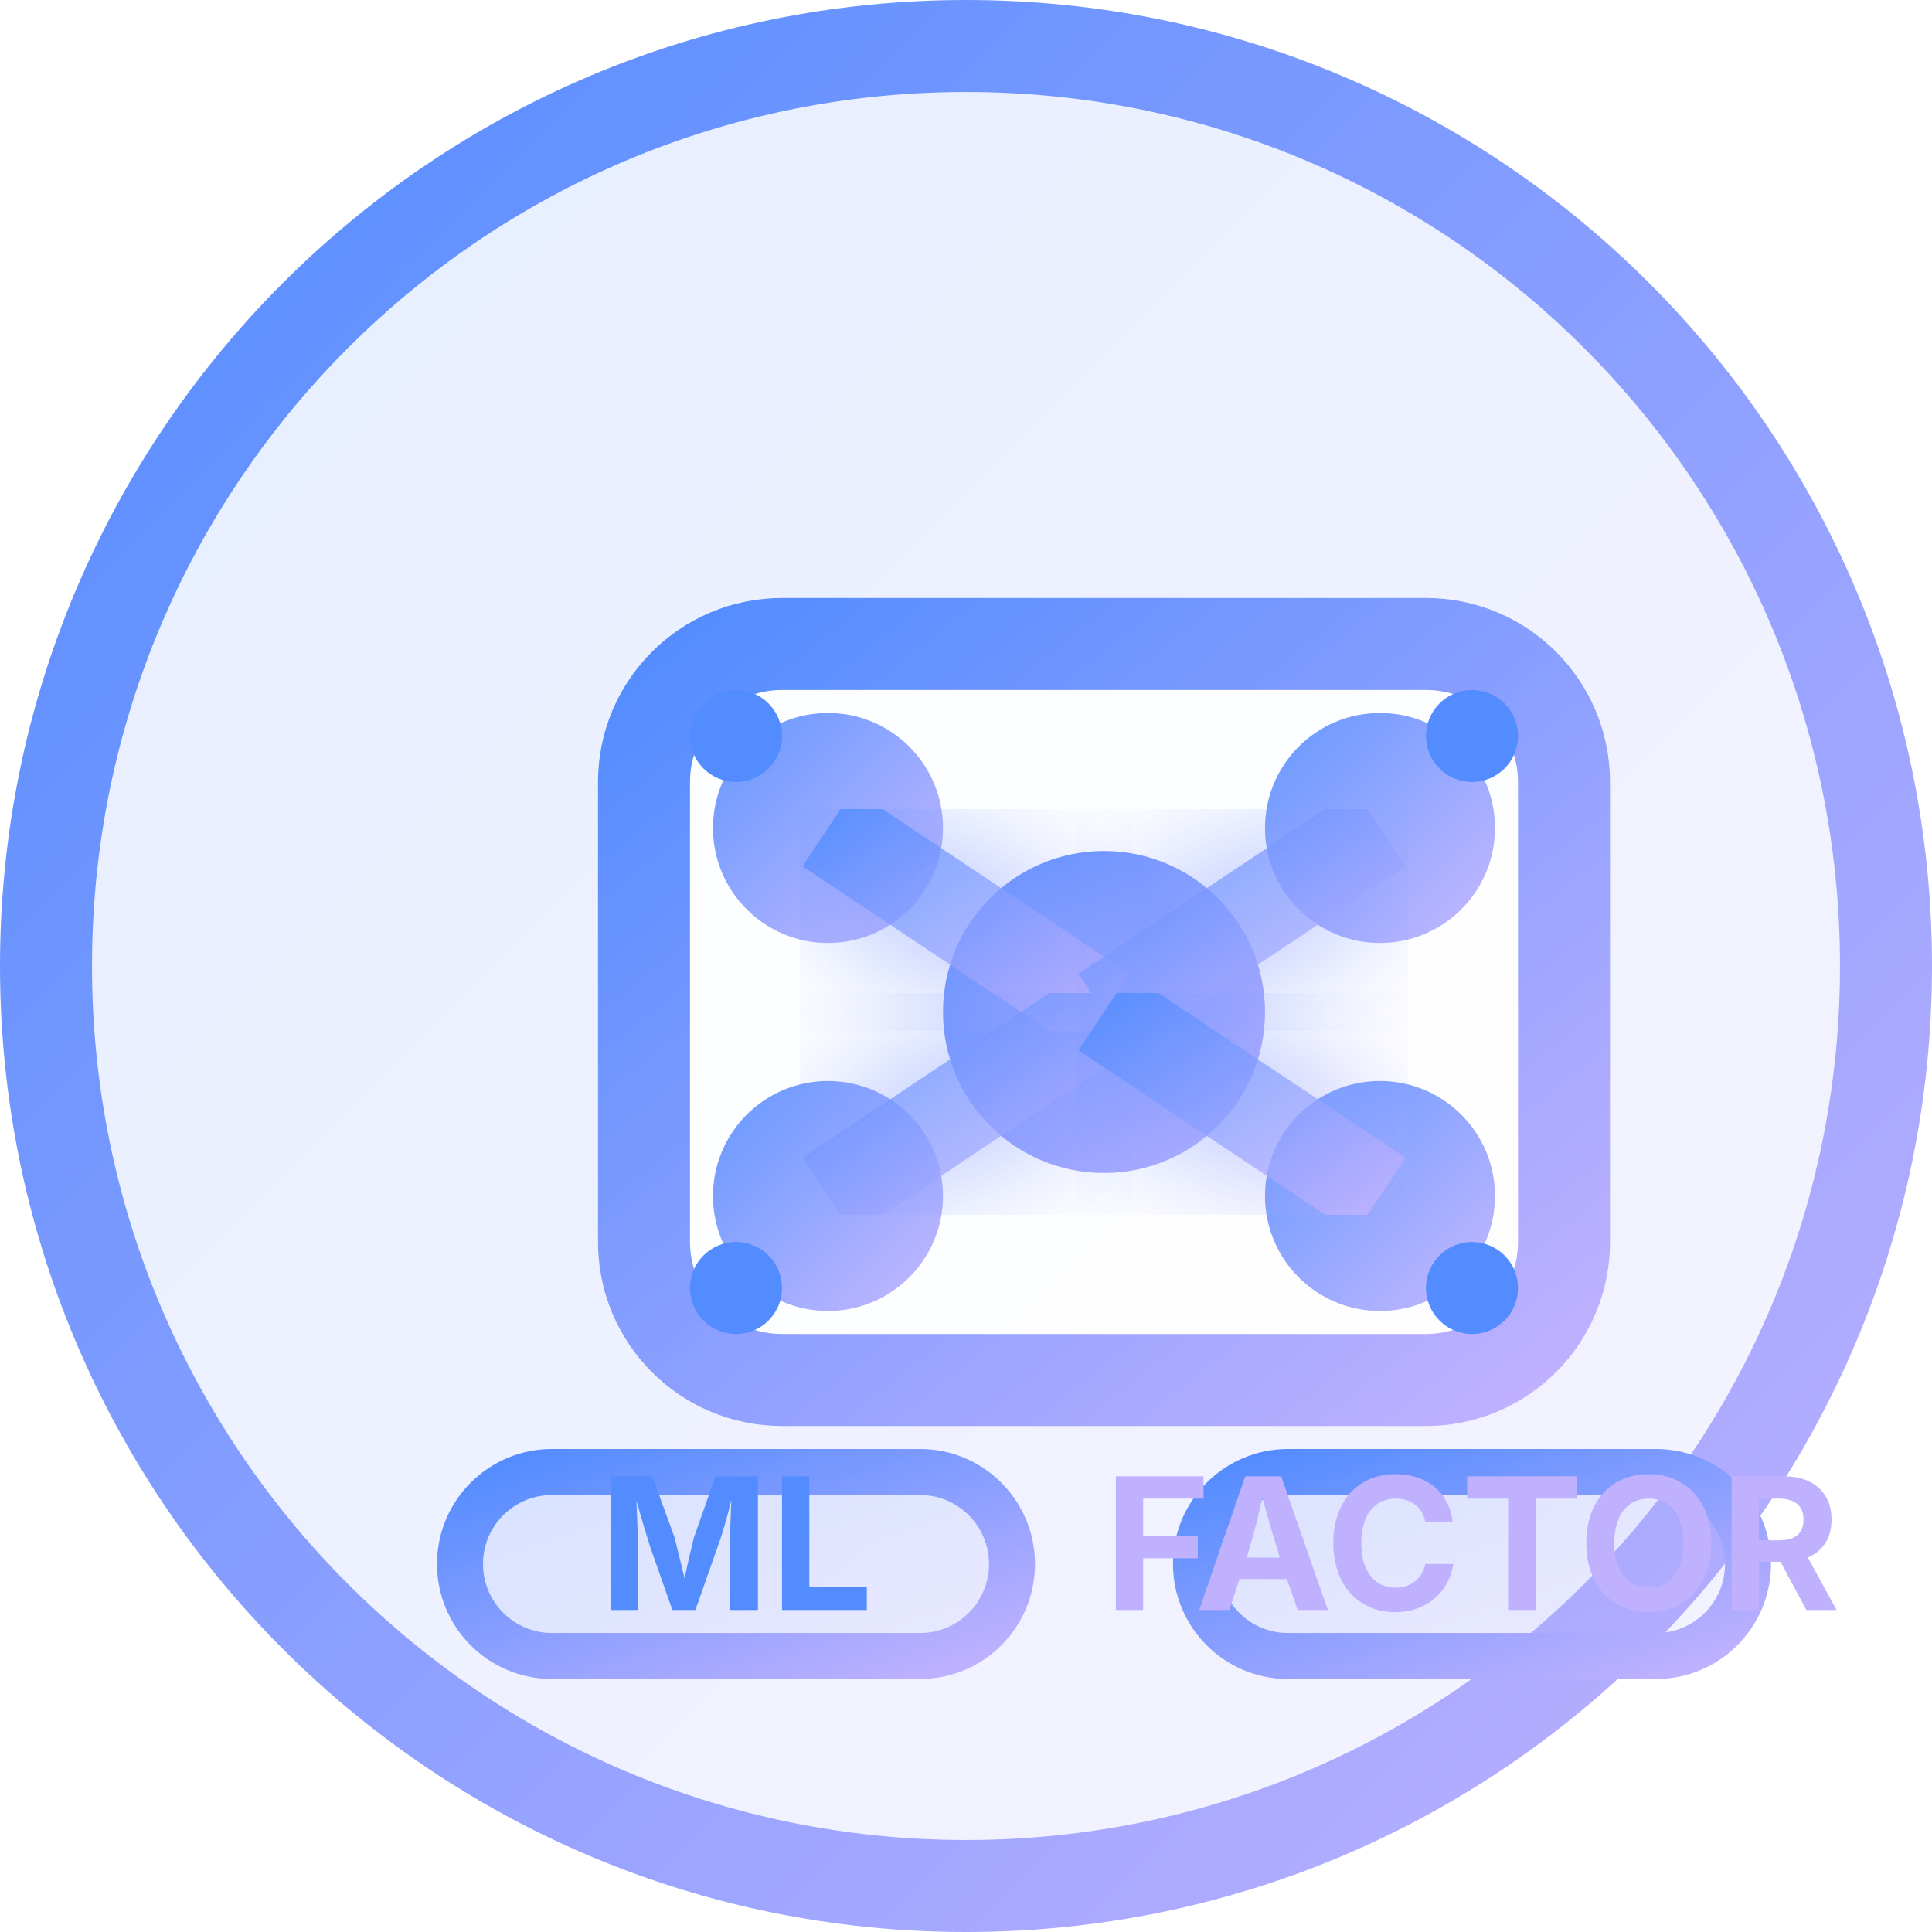
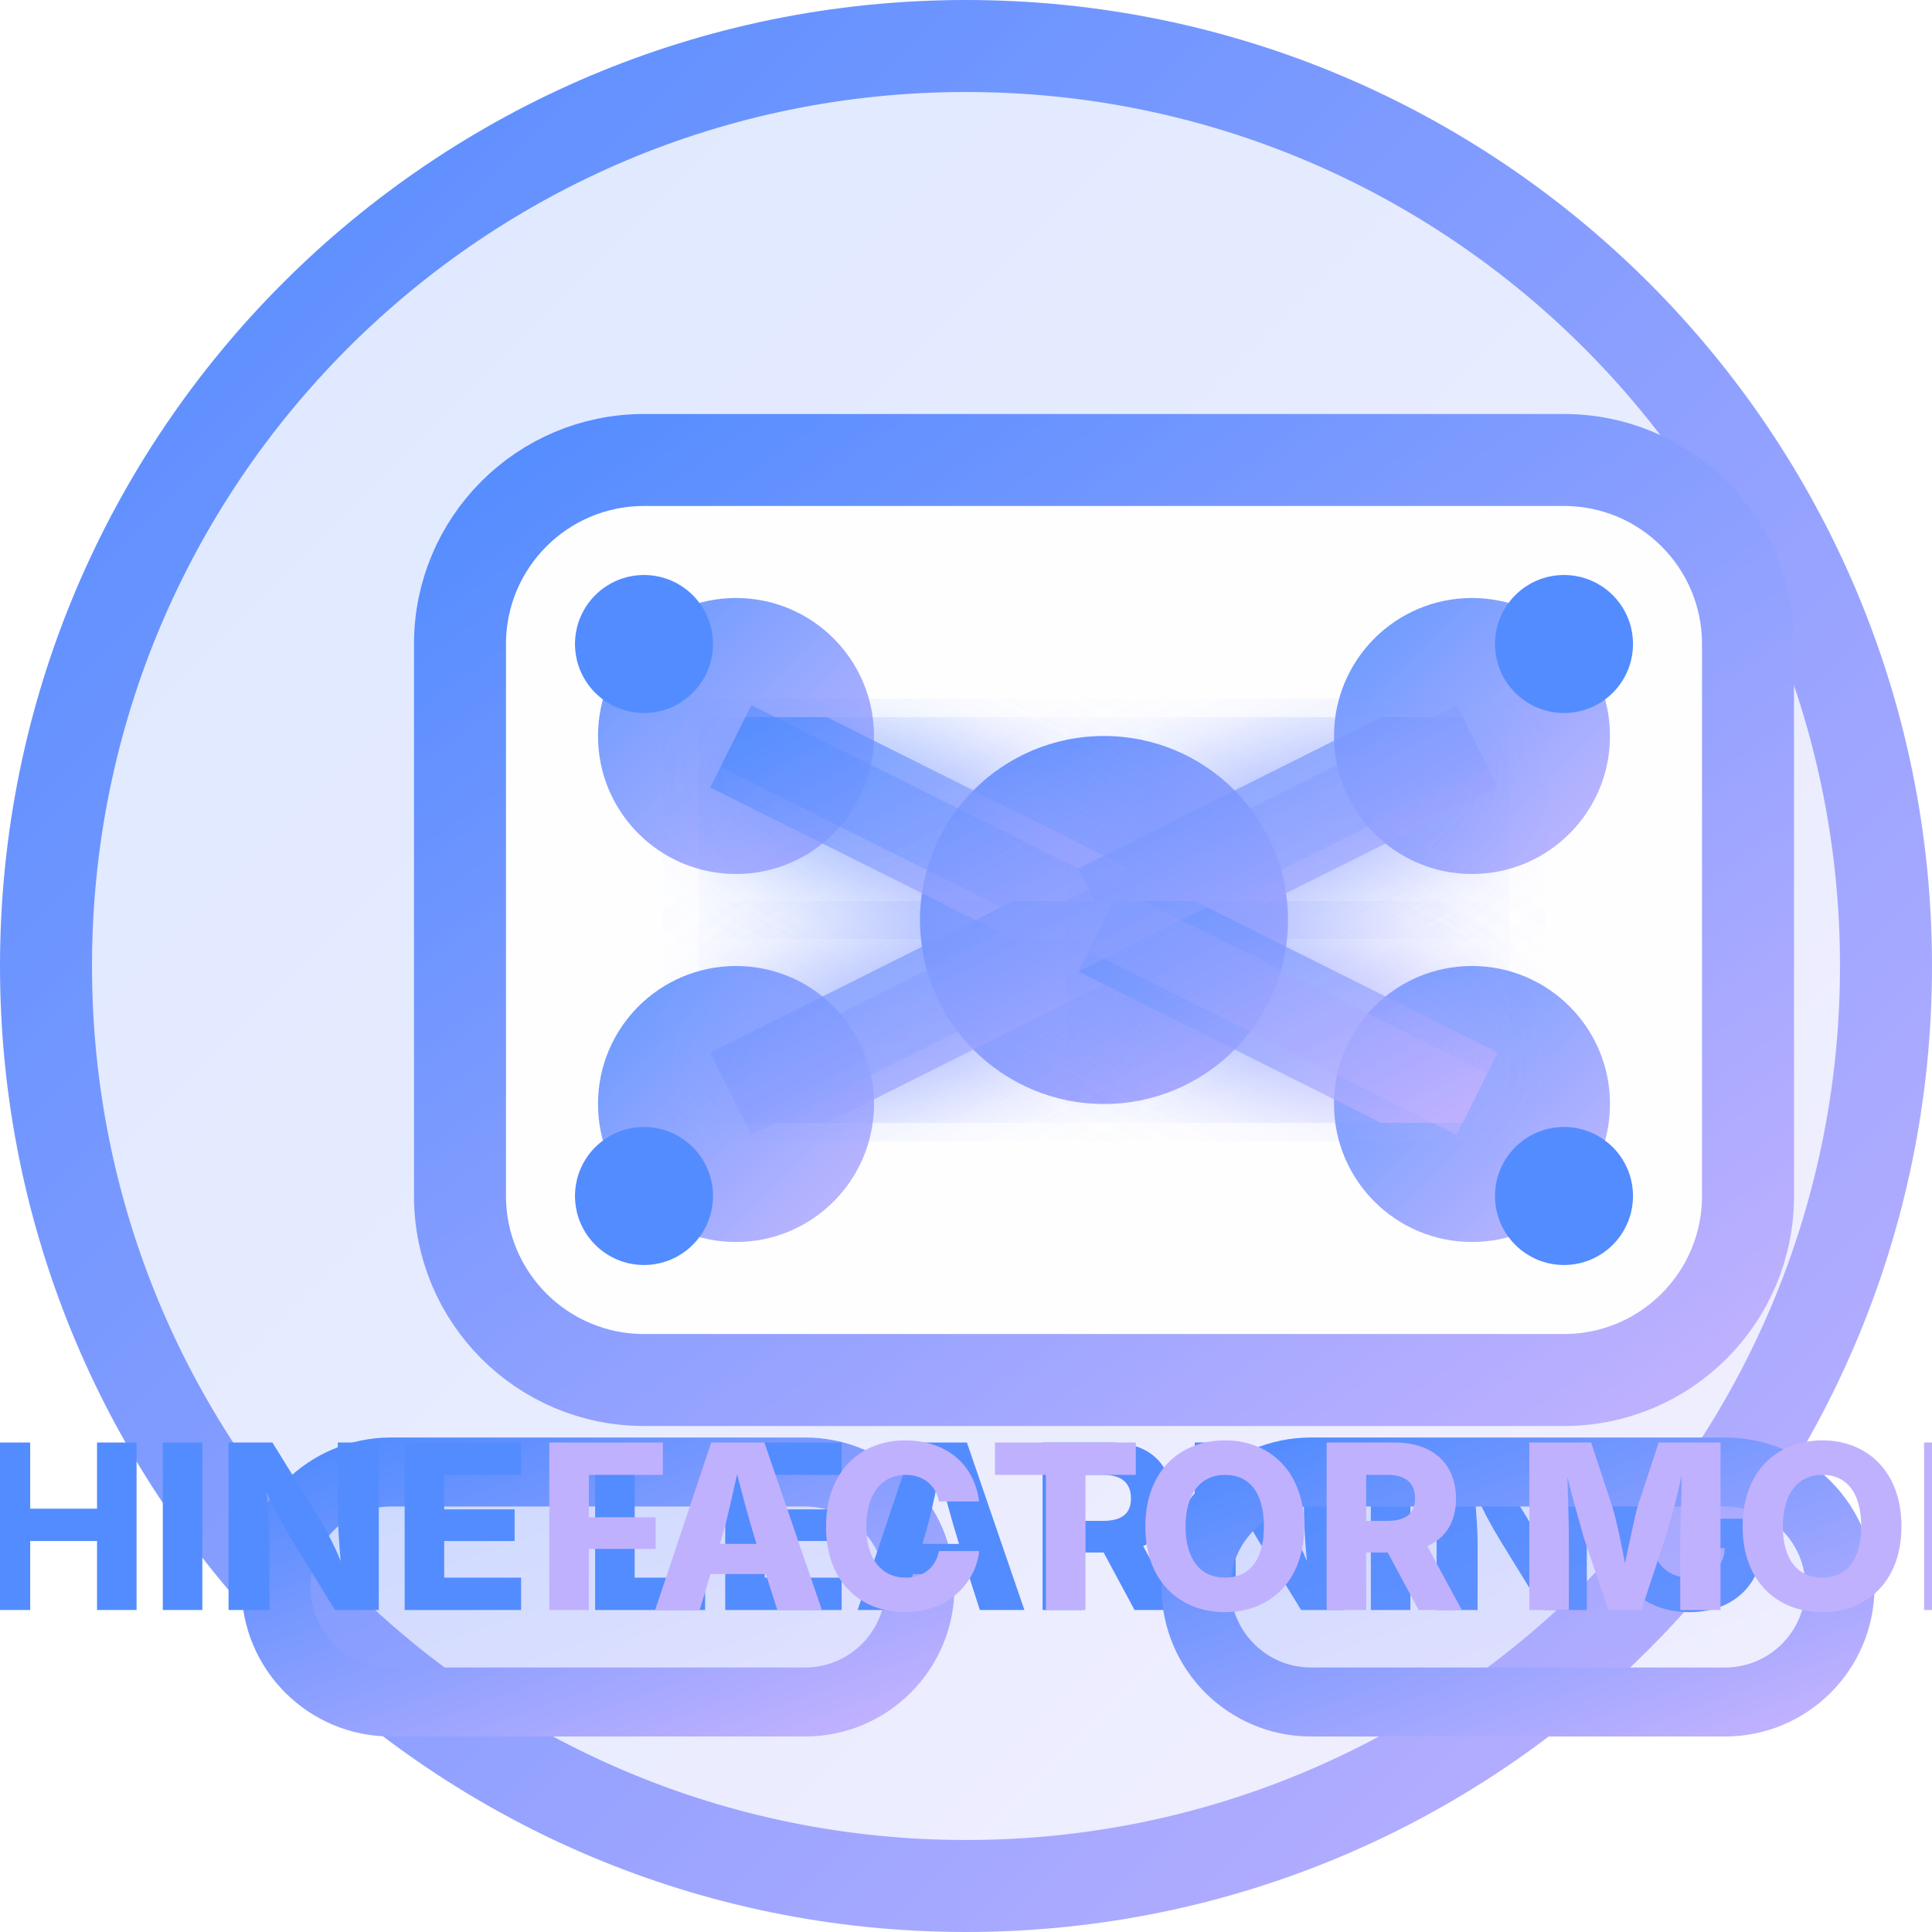
<svg xmlns="http://www.w3.org/2000/svg" width="42" height="42" viewBox="0 0 42 42" fill="none">
  <defs>
    <linearGradient id="researchGradient" x1="0%" y1="0%" x2="100%" y2="100%">
-       <stop offset="0%" style="stop-color:#538CFF;stop-opacity:0.15" />
-       <stop offset="100%" style="stop-color:#C0B1FF;stop-opacity:0.15" />
+       <stop offset="0%" style="stop-color:#538CFF;stop-opacity:0.2" />
+       <stop offset="100%" style="stop-color:#C0B1FF;stop-opacity:0.2" />
    </linearGradient>
    <linearGradient id="researchStroke" x1="0%" y1="0%" x2="100%" y2="100%">
      <stop offset="0%" style="stop-color:#538CFF" />
      <stop offset="100%" style="stop-color:#C0B1FF" />
    </linearGradient>
    <filter id="researchGlow">
      <feGaussianBlur stdDeviation="1.5" result="coloredBlur" />
      <feMerge>
        <feMergeNode in="coloredBlur" />
        <feMergeNode in="SourceGraphic" />
      </feMerge>
    </filter>
  </defs>
  <circle cx="21" cy="21" r="20" fill="url(#researchGradient)" stroke="url(#researchStroke)" stroke-width="2" />
-   <g transform="translate(6, 6)">
-     <rect x="8" y="8" width="20" height="16" rx="3" fill="rgba(255,255,255,0.9)" stroke="url(#researchStroke)" stroke-width="2" />
-     <circle cx="12" cy="12" r="2.5" fill="url(#researchStroke)" opacity="0.9" />
-     <circle cx="24" cy="12" r="2.5" fill="url(#researchStroke)" opacity="0.9" />
-     <circle cx="12" cy="20" r="2.5" fill="url(#researchStroke)" opacity="0.9" />
-     <circle cx="24" cy="20" r="2.5" fill="url(#researchStroke)" opacity="0.9" />
-     <circle cx="18" cy="16" r="3.5" fill="url(#researchStroke)" />
-     <path d="M12 12 L18 16" stroke="url(#researchStroke)" stroke-width="2" opacity="0.8" filter="url(#researchGlow)" />
-     <path d="M24 12 L18 16" stroke="url(#researchStroke)" stroke-width="2" opacity="0.8" filter="url(#researchGlow)" />
-     <path d="M12 20 L18 16" stroke="url(#researchStroke)" stroke-width="2" opacity="0.8" filter="url(#researchGlow)" />
-     <path d="M24 20 L18 16" stroke="url(#researchStroke)" stroke-width="2" opacity="0.8" filter="url(#researchGlow)" />
-     <circle cx="10" cy="10" r="1" fill="#538CFF" />
-     <circle cx="26" cy="10" r="1" fill="#538CFF" />
-     <circle cx="10" cy="22" r="1" fill="#538CFF" />
-     <circle cx="26" cy="22" r="1" fill="#538CFF" />
-     <rect x="4" y="26" width="12" height="4" rx="2" fill="url(#researchGradient)" stroke="url(#researchStroke)" stroke-width="1" />
-     <text x="10" y="29" font-family="Inter, sans-serif" font-size="4" font-weight="700" fill="#538CFF" text-anchor="middle">ML</text>
-     <rect x="20" y="26" width="12" height="4" rx="2" fill="url(#researchGradient)" stroke="url(#researchStroke)" stroke-width="1" />
-     <text x="26" y="29" font-family="Inter, sans-serif" font-size="4" font-weight="700" fill="#C0B1FF" text-anchor="middle">FACTOR</text>
+   <g transform="translate(4, 4)">
+     <rect x="6" y="6" width="28" height="20" rx="4" fill="rgba(255,255,255,0.95)" stroke="url(#researchStroke)" stroke-width="2" />
+     <circle cx="12" cy="12" r="3" fill="url(#researchStroke)" opacity="0.9" />
+     <circle cx="28" cy="12" r="3" fill="url(#researchStroke)" opacity="0.9" />
+     <circle cx="12" cy="20" r="3" fill="url(#researchStroke)" opacity="0.9" />
+     <circle cx="28" cy="20" r="3" fill="url(#researchStroke)" opacity="0.9" />
+     <circle cx="20" cy="16" r="4" fill="url(#researchStroke)" />
+     <path d="M12 12 L20 16" stroke="url(#researchStroke)" stroke-width="2.5" opacity="0.8" filter="url(#researchGlow)" />
+     <path d="M28 12 L20 16" stroke="url(#researchStroke)" stroke-width="2.5" opacity="0.8" filter="url(#researchGlow)" />
+     <path d="M12 20 L20 16" stroke="url(#researchStroke)" stroke-width="2.5" opacity="0.8" filter="url(#researchGlow)" />
+     <path d="M28 20 L20 16" stroke="url(#researchStroke)" stroke-width="2.5" opacity="0.8" filter="url(#researchGlow)" />
+     <path d="M12 12 L28 20" stroke="url(#researchStroke)" stroke-width="1.5" opacity="0.6" filter="url(#researchGlow)" />
+     <path d="M28 12 L12 20" stroke="url(#researchStroke)" stroke-width="1.5" opacity="0.6" filter="url(#researchGlow)" />
+     <circle cx="10" cy="10" r="1.5" fill="#538CFF" />
+     <circle cx="30" cy="10" r="1.5" fill="#538CFF" />
+     <circle cx="10" cy="22" r="1.5" fill="#538CFF" />
+     <circle cx="30" cy="22" r="1.5" fill="#538CFF" />
+     <rect x="2" y="28" width="14" height="5" rx="2.5" fill="url(#researchGradient)" stroke="url(#researchStroke)" stroke-width="1.5" />
+     <text x="9" y="31" font-family="Inter, sans-serif" font-size="5" font-weight="800" fill="#538CFF" text-anchor="middle">MACHINE LEARNING</text>
+     <rect x="22" y="28" width="14" height="5" rx="2.5" fill="url(#researchGradient)" stroke="url(#researchStroke)" stroke-width="1.5" />
+     <text x="29" y="31" font-family="Inter, sans-serif" font-size="5" font-weight="800" fill="#C0B1FF" text-anchor="middle">FACTOR MODELS</text>
  </g>
</svg>
